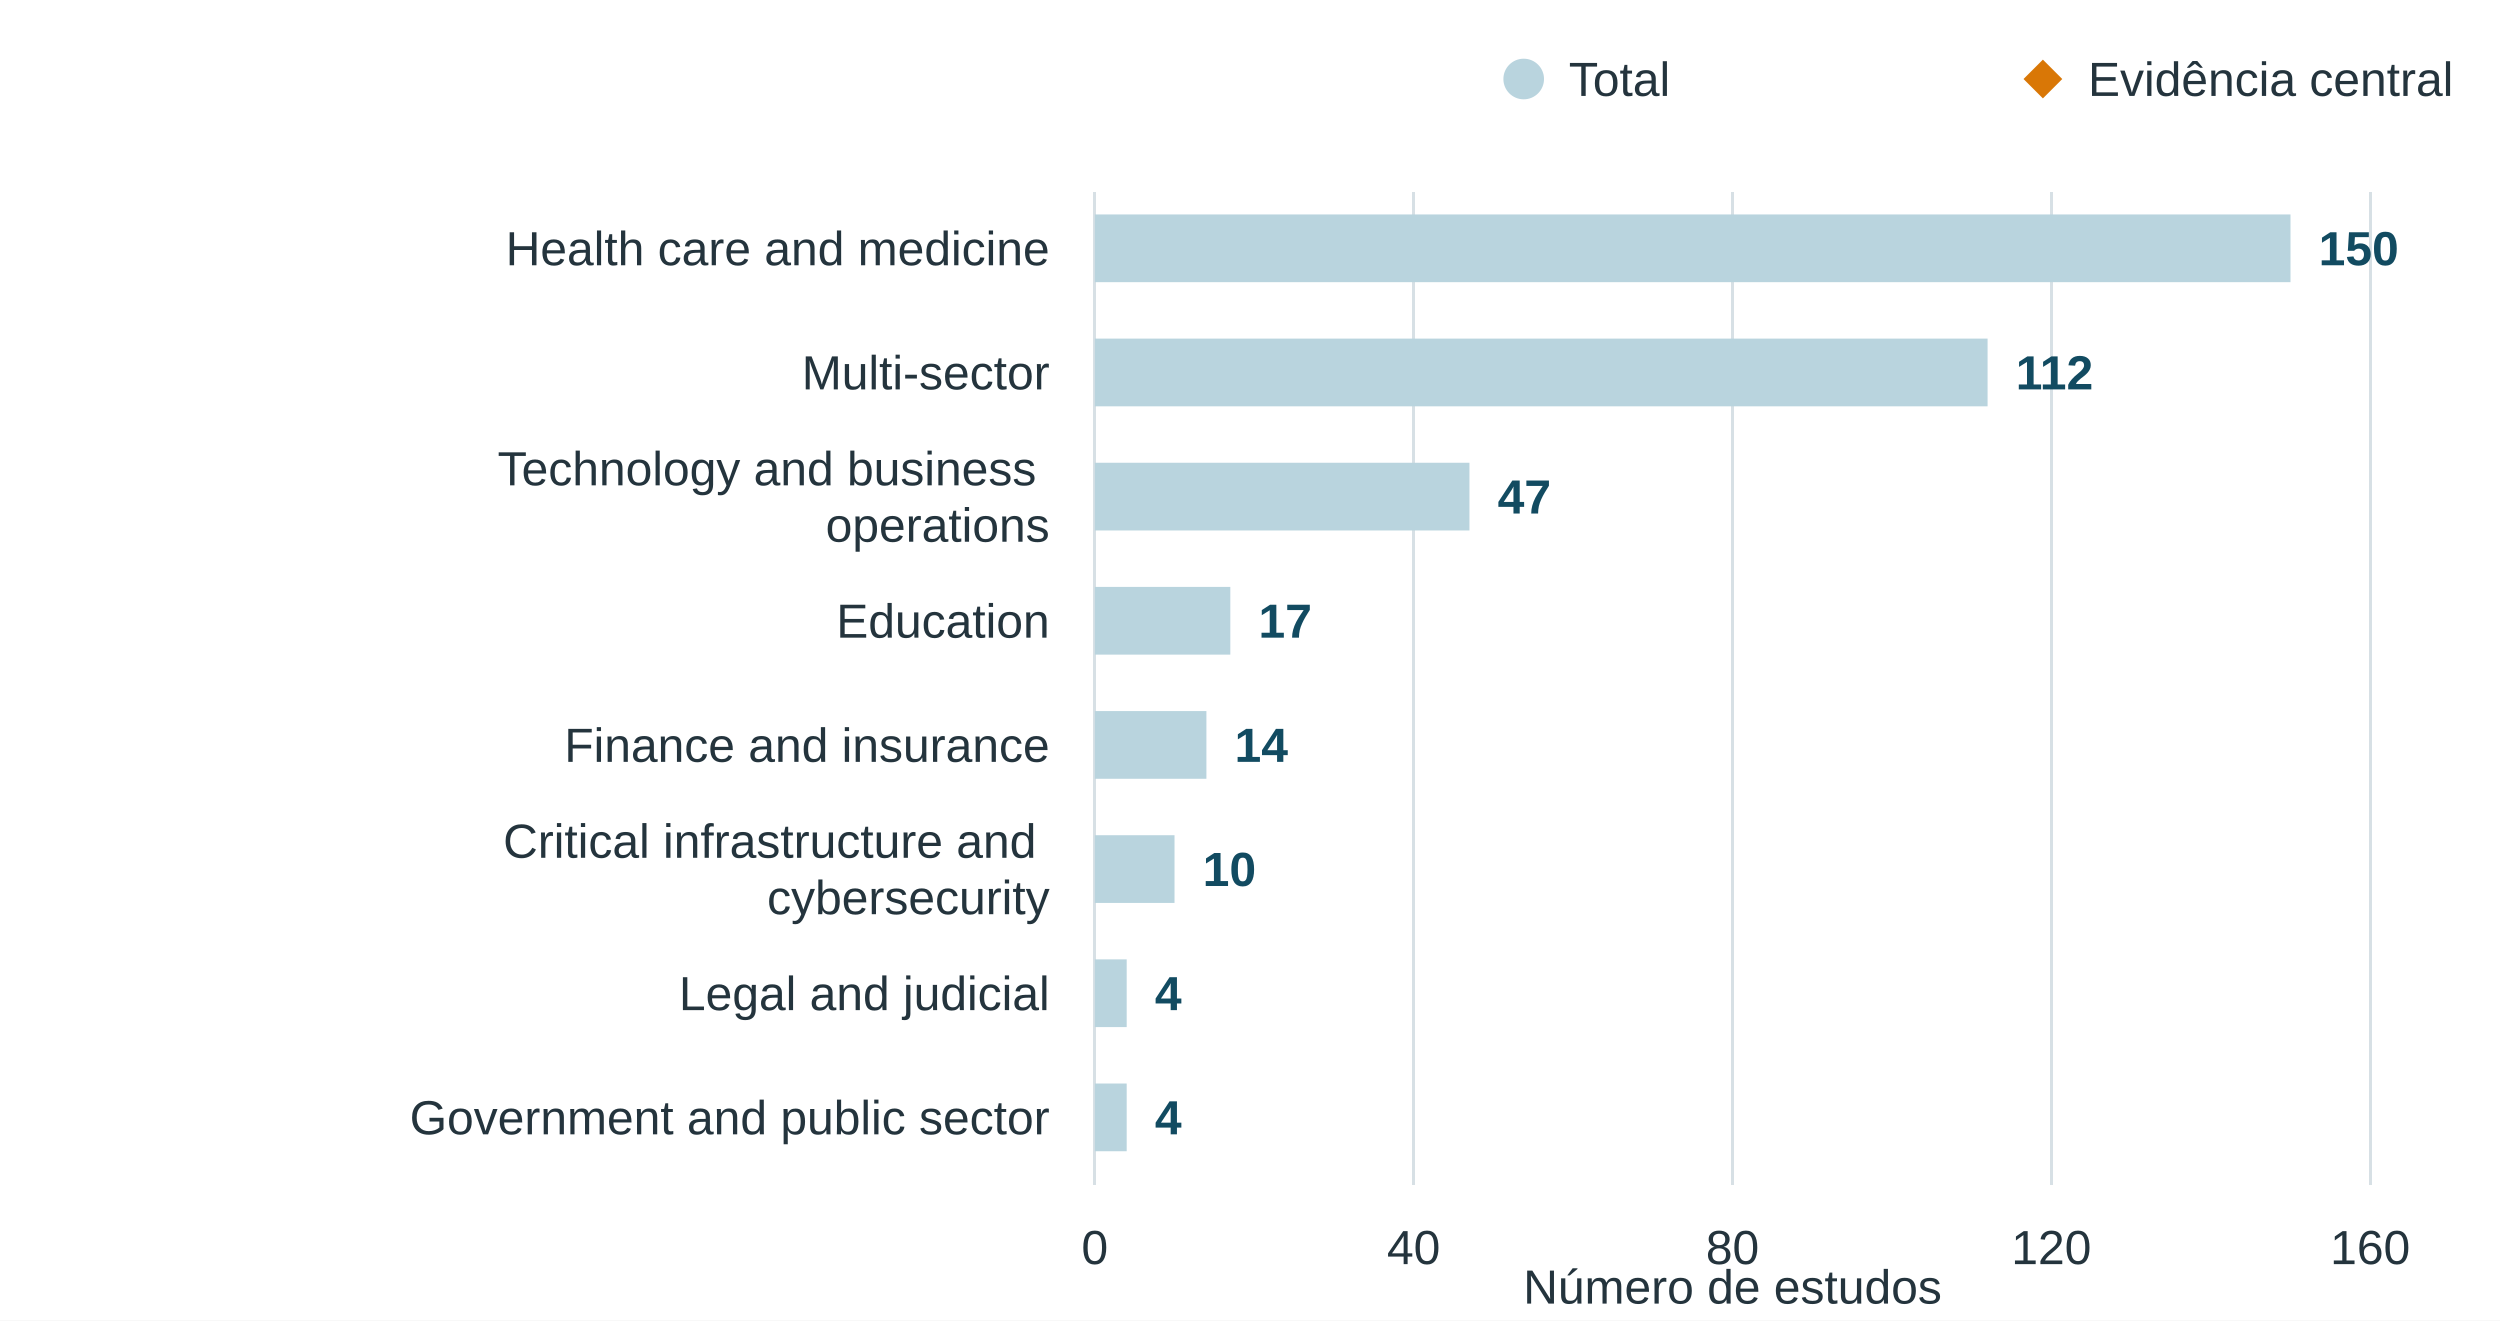
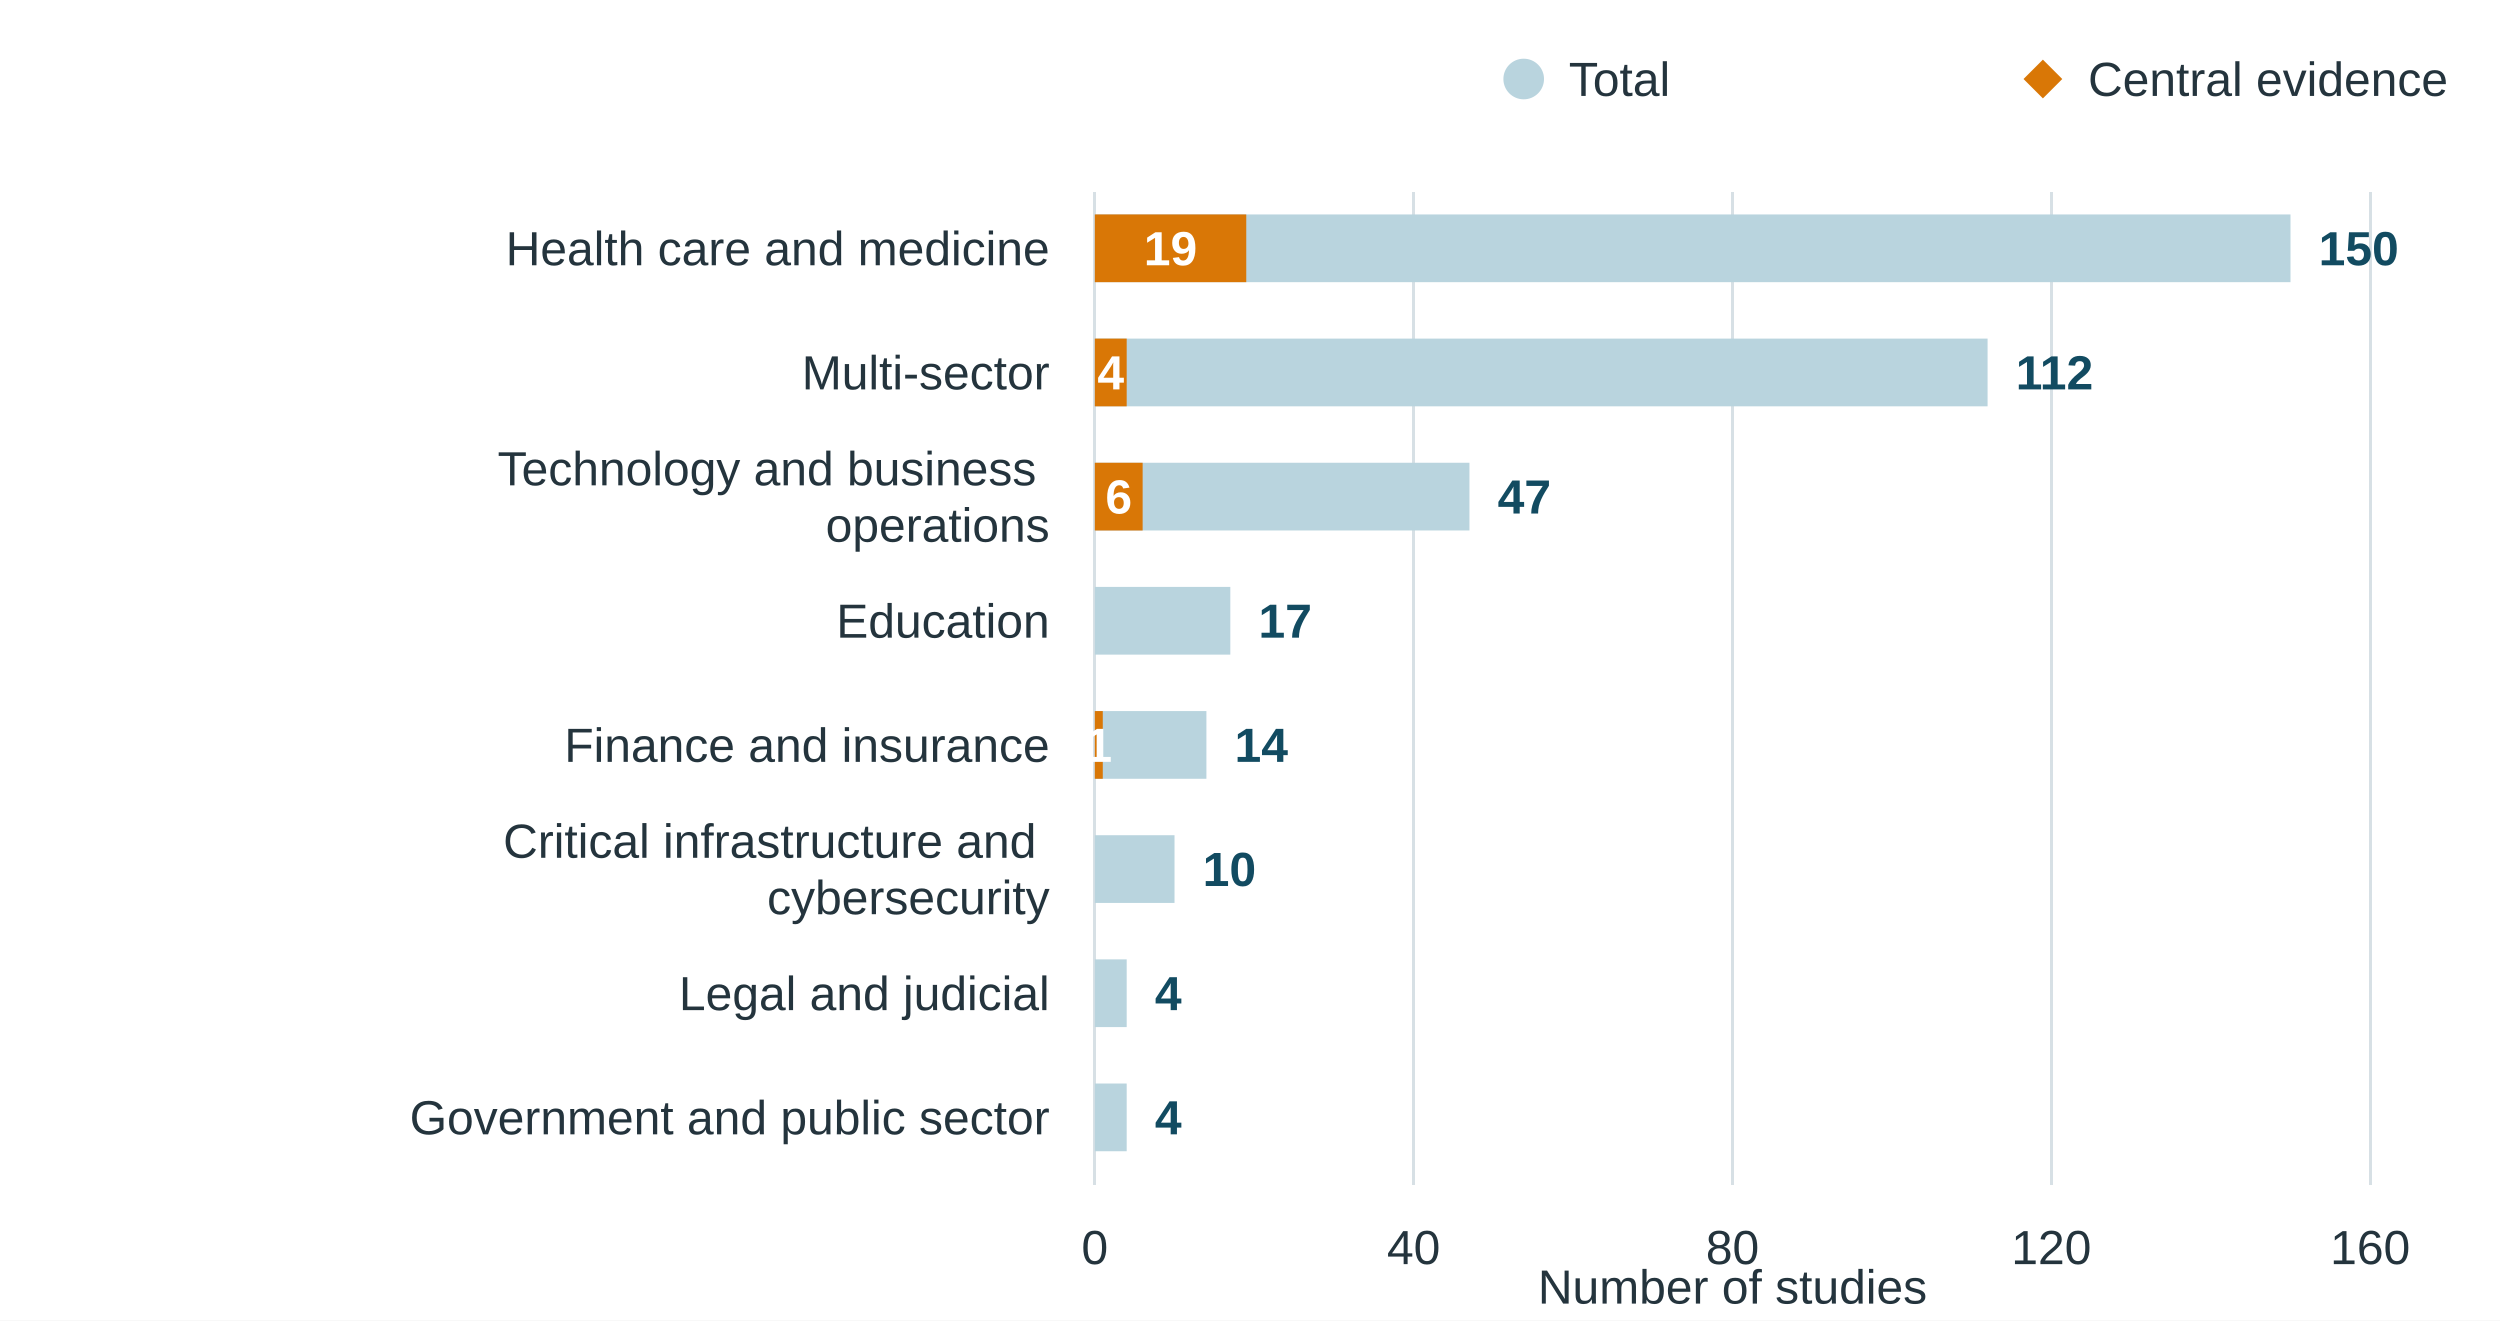
<svg xmlns="http://www.w3.org/2000/svg" width="443" height="234" viewBox="0 0 443 234">
  <defs />
  <style>text{font-family:Arial,Helvetica,sans-serif} .axis{shape-rendering:crispEdges}</style>
  <rect width="100%" height="100%" fill="#fff" />
  <line x1="194" y1="34" x2="194" y2="210" stroke="#D7E0E5" stroke-width="0.6" class="axis" />
  <text x="194" y="224" font-size="8.5" text-anchor="middle" fill="#24343D" font-weight="400">0</text>
  <line x1="250.5" y1="34" x2="250.5" y2="210" stroke="#D7E0E5" stroke-width="0.6" class="axis" />
  <text x="250.5" y="224" font-size="8.5" text-anchor="middle" fill="#24343D" font-weight="400">40</text>
  <line x1="307" y1="34" x2="307" y2="210" stroke="#D7E0E5" stroke-width="0.6" class="axis" />
  <text x="307" y="224" font-size="8.5" text-anchor="middle" fill="#24343D" font-weight="400">80</text>
  <line x1="363.5" y1="34" x2="363.5" y2="210" stroke="#D7E0E5" stroke-width="0.6" class="axis" />
  <text x="363.5" y="224" font-size="8.5" text-anchor="middle" fill="#24343D" font-weight="400">120</text>
  <line x1="420" y1="34" x2="420" y2="210" stroke="#D7E0E5" stroke-width="0.6" class="axis" />
  <text x="420" y="224" font-size="8.5" text-anchor="middle" fill="#24343D" font-weight="400">160</text>
  <circle cx="270" cy="14" r="4" fill="#B9D4DE" stroke="#FFFFFF" stroke-width="0.8" />
  <text x="278" y="17" font-size="8.5" text-anchor="start" fill="#24343D" font-weight="400">Total</text>
  <polygon points="362,10 366,14 362,18 358,14" fill="#D97706" stroke="#FFFFFF" stroke-width="0.8" />
-   <text x="370" y="17" font-size="8.5" text-anchor="start" fill="#24343D" font-weight="400">Evidência central</text>
+   <text x="370" y="17" font-size="8.5" text-anchor="start" fill="#24343D" font-weight="400">Central evidence</text>
  <text x="186" y="47" font-size="8.5" text-anchor="end" fill="#24343D" font-weight="400">
    <tspan x="186" dy="0">Health care and medicine</tspan>
  </text>
  <rect x="194" y="38" width="211.875" height="12" fill="#B9D4DE" rx="0" stroke="none" stroke-width="0" />
+   <rect x="194" y="38" width="26.837" height="12" fill="#D97706" rx="0" stroke="none" stroke-width="0" />
  <text x="410.875" y="47" font-size="8.5" text-anchor="start" fill="#124B61" font-weight="700">150</text>
+   <text x="207.419" y="47" font-size="8.5" text-anchor="middle" fill="#FFFFFF" font-weight="700">19</text>
  <text x="186" y="69" font-size="8.5" text-anchor="end" fill="#24343D" font-weight="400">
    <tspan x="186" dy="0">Multi-sector</tspan>
  </text>
  <rect x="194" y="60" width="158.2" height="12" fill="#B9D4DE" rx="0" stroke="none" stroke-width="0" />
+   <rect x="194" y="60" width="5.65" height="12" fill="#D97706" rx="0" stroke="none" stroke-width="0" />
  <text x="357.2" y="69" font-size="8.5" text-anchor="start" fill="#124B61" font-weight="700">112</text>
+   <text x="196.825" y="69" font-size="8.5" text-anchor="middle" fill="#FFFFFF" font-weight="700">4</text>
  <text x="186" y="86" font-size="8.5" text-anchor="end" fill="#24343D" font-weight="400">
    <tspan x="186" dy="0">Technology and business</tspan>
    <tspan x="186" dy="10">operations</tspan>
  </text>
  <rect x="194" y="82" width="66.388" height="12" fill="#B9D4DE" rx="0" stroke="none" stroke-width="0" />
+   <rect x="194" y="82" width="8.475" height="12" fill="#D97706" rx="0" stroke="none" stroke-width="0" />
  <text x="265.387" y="91" font-size="8.5" text-anchor="start" fill="#124B61" font-weight="700">47</text>
+   <text x="198.238" y="91" font-size="8.5" text-anchor="middle" fill="#FFFFFF" font-weight="700">6</text>
  <text x="186" y="113" font-size="8.5" text-anchor="end" fill="#24343D" font-weight="400">
    <tspan x="186" dy="0">Education</tspan>
  </text>
  <rect x="194" y="104" width="24.012" height="12" fill="#B9D4DE" rx="0" stroke="none" stroke-width="0" />
  <text x="223.012" y="113" font-size="8.5" text-anchor="start" fill="#124B61" font-weight="700">17</text>
  <text x="186" y="135" font-size="8.5" text-anchor="end" fill="#24343D" font-weight="400">
    <tspan x="186" dy="0">Finance and insurance</tspan>
  </text>
  <rect x="194" y="126" width="19.775" height="12" fill="#B9D4DE" rx="0" stroke="none" stroke-width="0" />
+   <rect x="194" y="126" width="1.413" height="12" fill="#D97706" rx="0" stroke="none" stroke-width="0" />
  <text x="218.775" y="135" font-size="8.5" text-anchor="start" fill="#124B61" font-weight="700">14</text>
+   <text x="194.706" y="135" font-size="8.5" text-anchor="middle" fill="#FFFFFF" font-weight="700">1</text>
  <text x="186" y="152" font-size="8.5" text-anchor="end" fill="#24343D" font-weight="400">
    <tspan x="186" dy="0">Critical infrastructure and</tspan>
    <tspan x="186" dy="10">cybersecurity</tspan>
  </text>
  <rect x="194" y="148" width="14.125" height="12" fill="#B9D4DE" rx="0" stroke="none" stroke-width="0" />
  <text x="213.125" y="157" font-size="8.5" text-anchor="start" fill="#124B61" font-weight="700">10</text>
  <text x="186" y="179" font-size="8.5" text-anchor="end" fill="#24343D" font-weight="400">
    <tspan x="186" dy="0">Legal and judicial</tspan>
  </text>
  <rect x="194" y="170" width="5.65" height="12" fill="#B9D4DE" rx="0" stroke="none" stroke-width="0" />
  <text x="204.65" y="179" font-size="8.5" text-anchor="start" fill="#124B61" font-weight="700">4</text>
  <text x="186" y="201" font-size="8.5" text-anchor="end" fill="#24343D" font-weight="400">
    <tspan x="186" dy="0">Government and public sector</tspan>
  </text>
  <rect x="194" y="192" width="5.65" height="12" fill="#B9D4DE" rx="0" stroke="none" stroke-width="0" />
  <text x="204.65" y="201" font-size="8.5" text-anchor="start" fill="#124B61" font-weight="700">4</text>
-   <text x="307" y="231" font-size="8.5" text-anchor="middle" fill="#24343D" font-weight="400">Número de estudos</text>
+   <text x="307" y="231" font-size="8.5" text-anchor="middle" fill="#24343D" font-weight="400">Number of studies</text>
</svg>
